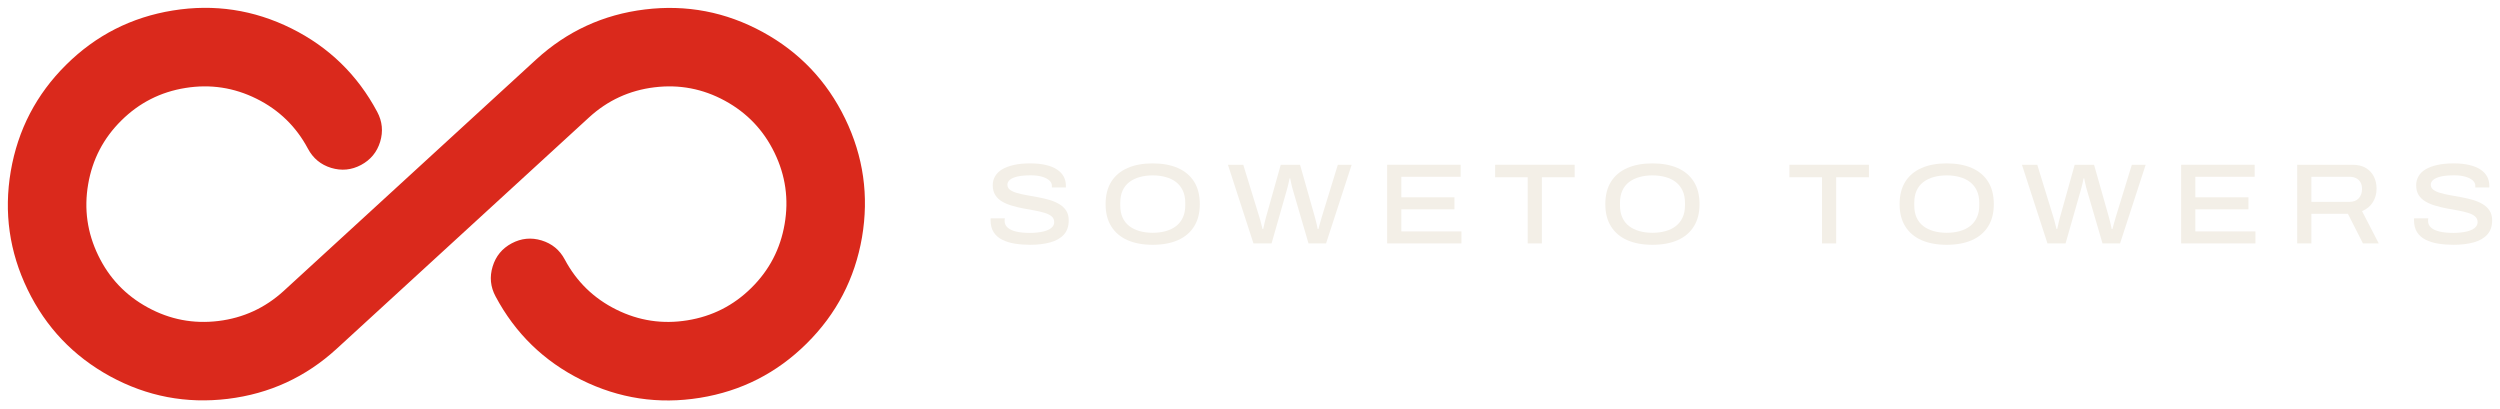
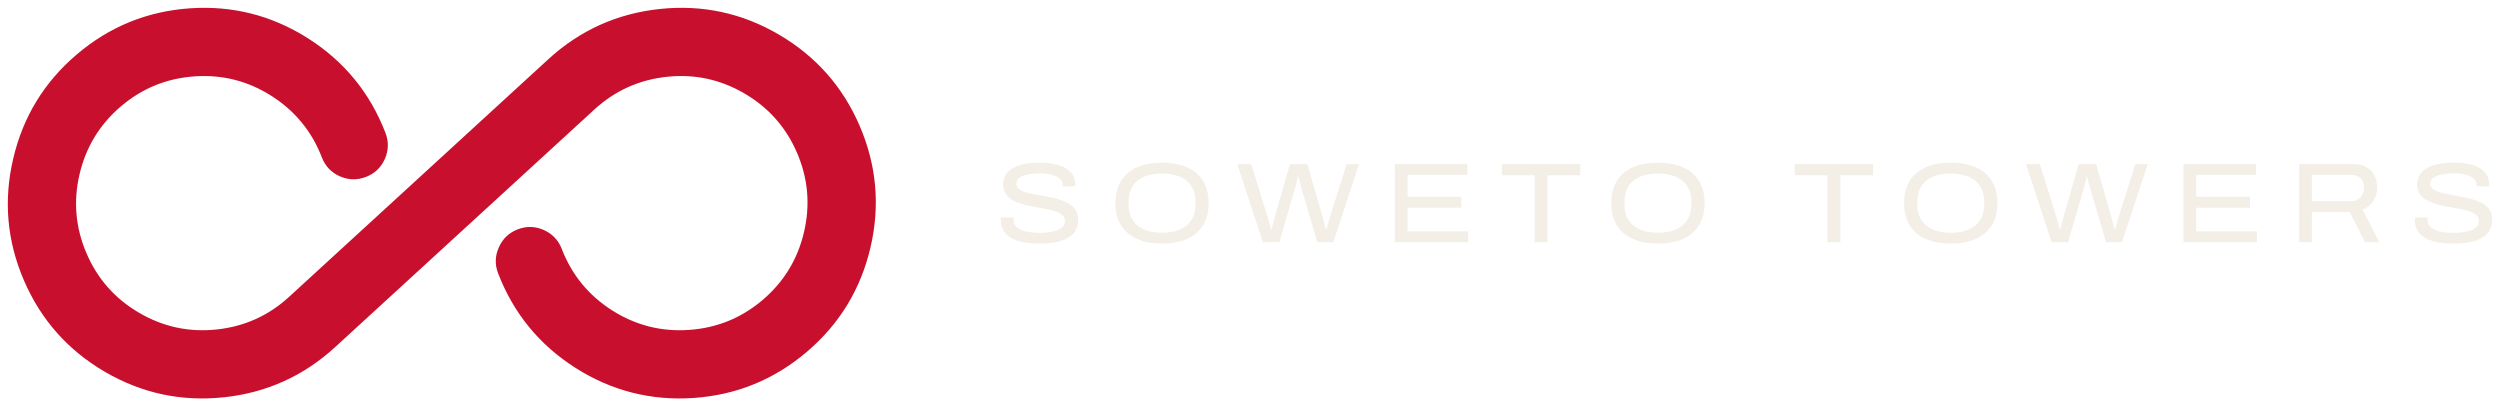
- <svg xmlns="http://www.w3.org/2000/svg" viewBox="-1.301 -1.301 414.229 67.652" role="img" aria-label="Soweto Towers">
-   <path fill="#DA291C" transform="translate(71.006 32.525)" d="M9.8 15.28Q14.7 24.48 24.03 29.12Q33.37 33.75 43.66 32.09Q53.95 30.43 61.35 23.09Q68.75 15.76 70.52 5.49Q72.27 -4.79 67.73 -14.16Q63.19 -23.54 54.05 -28.53Q44.89 -33.52 34.55 -32.26Q24.21 -31 16.52 -23.96L-25.3 14.38Q-29.92 18.6 -36.12 19.36Q-42.33 20.12 -47.82 17.12Q-53.31 14.13 -56.03 8.5Q-58.76 2.87 -57.7 -3.3Q-56.65 -9.46 -52.2 -13.86Q-47.76 -18.26 -41.59 -19.25Q-35.41 -20.25 -29.81 -17.47Q-24.21 -14.69 -21.28 -9.18Q-20.01 -6.8 -17.44 -6.01Q-14.86 -5.23 -12.49 -6.49Q-10.11 -7.76 -9.32 -10.33Q-8.54 -12.91 -9.8 -15.28Q-14.7 -24.48 -24.03 -29.12Q-33.37 -33.75 -43.65 -32.09Q-53.95 -30.43 -61.35 -23.09Q-68.75 -15.76 -70.52 -5.48Q-72.27 4.79 -67.73 14.16Q-63.19 23.54 -54.04 28.54Q-44.89 33.52 -34.55 32.26Q-24.2 31 -16.52 23.96L25.3 -14.38Q29.91 -18.6 36.12 -19.36Q42.33 -20.12 47.81 -17.13Q53.31 -14.13 56.03 -8.5Q58.76 -2.87 57.7 3.29Q56.65 9.46 52.2 13.86Q47.76 18.26 41.58 19.25Q35.41 20.25 29.81 17.47Q24.21 14.69 21.27 9.17Q20.01 6.8 17.43 6.01Q14.86 5.23 12.48 6.49Q10.1 7.76 9.32 10.33Q8.53 12.91 9.8 15.28Z" />
-   <path fill="#F3EFE7" transform="translate(162.827 26.02) translate(-1.12 13.01)" d="M7.66 0.23Q6.33 0.23 5.15 0.04Q3.96 -0.15 3.05 -0.61Q2.14 -1.06 1.63 -1.86Q1.12 -2.66 1.12 -3.87V-4.02Q1.12 -4.1 1.14 -4.15H3.49Q3.47 -4.08 3.46 -3.96Q3.45 -3.85 3.45 -3.72Q3.45 -3.05 3.96 -2.61Q4.48 -2.16 5.41 -1.95Q6.35 -1.74 7.64 -1.74Q8.23 -1.74 8.81 -1.8Q9.39 -1.86 9.9 -1.98Q10.41 -2.11 10.81 -2.31Q11.21 -2.52 11.44 -2.83Q11.66 -3.13 11.66 -3.53Q11.66 -4.12 11.24 -4.48Q10.81 -4.84 10.08 -5.06Q9.35 -5.29 8.45 -5.45Q7.55 -5.61 6.58 -5.79Q5.61 -5.97 4.7 -6.24Q3.79 -6.5 3.06 -6.92Q2.33 -7.34 1.91 -8Q1.48 -8.67 1.48 -9.62Q1.48 -10.47 1.88 -11.14Q2.28 -11.82 3.05 -12.28Q3.83 -12.74 4.99 -13Q6.14 -13.26 7.68 -13.26Q9.18 -13.26 10.3 -12.99Q11.42 -12.73 12.15 -12.23Q12.88 -11.74 13.24 -11.07Q13.6 -10.39 13.6 -9.58V-9.27H11.28V-9.56Q11.28 -10.05 10.85 -10.44Q10.41 -10.83 9.62 -11.06Q8.84 -11.28 7.79 -11.28Q6.47 -11.28 5.6 -11.09Q4.74 -10.89 4.32 -10.54Q3.91 -10.18 3.91 -9.73Q3.91 -9.22 4.33 -8.89Q4.76 -8.57 5.48 -8.36Q6.2 -8.15 7.11 -7.99Q8.02 -7.83 8.99 -7.65Q9.96 -7.47 10.87 -7.21Q11.78 -6.94 12.5 -6.51Q13.22 -6.09 13.65 -5.43Q14.07 -4.78 14.07 -3.83Q14.07 -2.35 13.27 -1.46Q12.46 -0.57 11.01 -0.17Q9.56 0.23 7.66 0.23Z" />
-   <path fill="#F3EFE7" transform="translate(162.827 26.02) translate(-1.12 13.01)" d="M27.97 0.23Q25.56 0.23 23.81 -0.54Q22.06 -1.31 21.12 -2.82Q20.18 -4.32 20.18 -6.5Q20.18 -8.72 21.12 -10.22Q22.06 -11.72 23.81 -12.49Q25.56 -13.26 27.97 -13.26Q30.42 -13.26 32.16 -12.49Q33.91 -11.72 34.85 -10.22Q35.79 -8.72 35.79 -6.5Q35.79 -4.32 34.85 -2.82Q33.91 -1.31 32.16 -0.54Q30.42 0.23 27.97 0.23ZM27.99 -1.76Q29.17 -1.76 30.15 -2.04Q31.14 -2.31 31.86 -2.87Q32.58 -3.43 32.98 -4.29Q33.38 -5.14 33.38 -6.3V-6.73Q33.38 -7.89 32.98 -8.74Q32.58 -9.6 31.86 -10.16Q31.14 -10.72 30.15 -10.99Q29.17 -11.27 27.99 -11.27Q26.8 -11.27 25.82 -10.99Q24.84 -10.72 24.11 -10.16Q23.38 -9.6 22.99 -8.74Q22.61 -7.89 22.61 -6.73V-6.3Q22.61 -5.14 22.99 -4.29Q23.38 -3.43 24.11 -2.87Q24.84 -2.31 25.82 -2.04Q26.8 -1.76 27.99 -1.76Z" />
-   <path fill="#F3EFE7" transform="translate(162.827 26.02) translate(-1.12 13.01)" d="M44.68 0 40.45 -13.03H42.99L45.65 -4.38Q45.72 -4.17 45.82 -3.81Q45.91 -3.45 46.01 -3.07Q46.1 -2.69 46.18 -2.39H46.29Q46.35 -2.62 46.41 -2.89Q46.46 -3.17 46.53 -3.45Q46.6 -3.74 46.66 -3.97Q46.73 -4.21 46.77 -4.38L49.2 -13.03H52.4L54.85 -4.38Q54.9 -4.17 55 -3.81Q55.09 -3.45 55.18 -3.07Q55.26 -2.69 55.32 -2.39H55.45Q55.51 -2.62 55.58 -2.89Q55.64 -3.17 55.73 -3.44Q55.81 -3.72 55.88 -3.95Q55.95 -4.19 56 -4.38L58.66 -13.03H60.95L56.71 0H53.8L51.24 -8.76Q51.17 -9.01 51.07 -9.37Q50.98 -9.73 50.9 -10.11Q50.83 -10.49 50.77 -10.77H50.66Q50.62 -10.47 50.52 -10.09Q50.43 -9.71 50.34 -9.35Q50.26 -8.99 50.18 -8.76L47.68 0Z" />
-   <path fill="#F3EFE7" transform="translate(162.827 26.02) translate(-1.12 13.01)" d="M66.83 0V-13.03H79.01V-11.04H69.18V-7.64H77.98V-5.65H69.18V-1.99H79.14V0Z" />
-   <path fill="#F3EFE7" transform="translate(162.827 26.02) translate(-1.12 13.01)" d="M90.12 0V-10.96H84.72V-13.03H97.9V-10.96H92.47V0Z" />
-   <path fill="#F3EFE7" transform="translate(162.827 26.02) translate(-1.12 13.01)" d="M110.77 0.23Q108.37 0.23 106.61 -0.54Q104.86 -1.31 103.92 -2.82Q102.98 -4.32 102.98 -6.5Q102.98 -8.72 103.92 -10.22Q104.86 -11.72 106.61 -12.49Q108.37 -13.26 110.77 -13.26Q113.22 -13.26 114.97 -12.49Q116.71 -11.72 117.65 -10.22Q118.59 -8.72 118.59 -6.5Q118.59 -4.32 117.65 -2.82Q116.71 -1.31 114.97 -0.54Q113.22 0.23 110.77 0.23ZM110.79 -1.76Q111.97 -1.76 112.96 -2.04Q113.94 -2.31 114.66 -2.87Q115.38 -3.43 115.78 -4.29Q116.18 -5.14 116.18 -6.3V-6.73Q116.18 -7.89 115.78 -8.74Q115.38 -9.6 114.66 -10.16Q113.94 -10.72 112.96 -10.99Q111.97 -11.27 110.79 -11.27Q109.6 -11.27 108.62 -10.99Q107.65 -10.72 106.91 -10.16Q106.18 -9.6 105.8 -8.74Q105.41 -7.89 105.41 -6.73V-6.3Q105.41 -5.14 105.8 -4.29Q106.18 -3.43 106.91 -2.87Q107.65 -2.31 108.62 -2.04Q109.6 -1.76 110.79 -1.76Z" />
-   <path fill="#F3EFE7" transform="translate(162.827 26.02) translate(-1.12 13.01)" d="M138.88 0V-10.96H133.48V-13.03H146.66V-10.96H141.23V0Z" />
-   <path fill="#F3EFE7" transform="translate(162.827 26.02) translate(-1.12 13.01)" d="M159.53 0.23Q157.12 0.23 155.37 -0.54Q153.62 -1.31 152.68 -2.82Q151.74 -4.32 151.74 -6.5Q151.74 -8.72 152.68 -10.22Q153.62 -11.72 155.37 -12.49Q157.12 -13.26 159.53 -13.26Q161.98 -13.26 163.72 -12.49Q165.47 -11.72 166.41 -10.22Q167.35 -8.72 167.35 -6.5Q167.35 -4.32 166.41 -2.82Q165.47 -1.31 163.72 -0.54Q161.98 0.23 159.53 0.23ZM159.55 -1.76Q160.73 -1.76 161.71 -2.04Q162.7 -2.31 163.42 -2.87Q164.14 -3.43 164.54 -4.29Q164.94 -5.14 164.94 -6.3V-6.73Q164.94 -7.89 164.54 -8.74Q164.14 -9.6 163.42 -10.16Q162.7 -10.72 161.71 -10.99Q160.73 -11.27 159.55 -11.27Q158.36 -11.27 157.38 -10.99Q156.4 -10.72 155.67 -10.16Q154.94 -9.6 154.55 -8.74Q154.17 -7.89 154.17 -6.73V-6.3Q154.17 -5.14 154.55 -4.29Q154.94 -3.43 155.67 -2.87Q156.4 -2.31 157.38 -2.04Q158.36 -1.76 159.55 -1.76Z" />
-   <path fill="#F3EFE7" transform="translate(162.827 26.02) translate(-1.12 13.01)" d="M176.24 0 172.01 -13.03H174.55L177.21 -4.38Q177.28 -4.17 177.38 -3.81Q177.47 -3.45 177.57 -3.07Q177.66 -2.69 177.74 -2.39H177.85Q177.91 -2.62 177.97 -2.89Q178.02 -3.17 178.09 -3.45Q178.16 -3.74 178.22 -3.97Q178.29 -4.21 178.33 -4.38L180.75 -13.03H183.96L186.41 -4.38Q186.46 -4.17 186.56 -3.81Q186.65 -3.45 186.74 -3.07Q186.82 -2.69 186.88 -2.39H187.01Q187.07 -2.62 187.14 -2.89Q187.2 -3.17 187.29 -3.44Q187.37 -3.72 187.44 -3.95Q187.51 -4.19 187.56 -4.38L190.22 -13.03H192.51L188.27 0H185.36L182.8 -8.76Q182.73 -9.01 182.63 -9.37Q182.54 -9.73 182.46 -10.11Q182.39 -10.49 182.33 -10.77H182.22Q182.18 -10.47 182.08 -10.09Q181.99 -9.71 181.9 -9.35Q181.82 -8.99 181.74 -8.76L179.24 0Z" />
-   <path fill="#F3EFE7" transform="translate(162.827 26.02) translate(-1.12 13.01)" d="M198.39 0V-13.03H210.57V-11.04H200.74V-7.64H209.54V-5.65H200.74V-1.99H210.7V0Z" />
-   <path fill="#F3EFE7" transform="translate(162.827 26.02) translate(-1.12 13.01)" d="M217.62 0V-13.03H226.76Q228.11 -13.03 228.99 -12.5Q229.87 -11.97 230.32 -11.08Q230.77 -10.18 230.77 -9.05Q230.77 -7.83 230.16 -6.84Q229.55 -5.84 228.36 -5.35L231.13 0H228.51L226.02 -4.91H219.97V0ZM219.97 -6.88H226.25Q227.26 -6.88 227.81 -7.47Q228.36 -8.06 228.36 -9.03Q228.36 -9.65 228.12 -10.1Q227.88 -10.54 227.41 -10.79Q226.93 -11.04 226.25 -11.04H219.97Z" />
-   <path fill="#F3EFE7" transform="translate(162.827 26.02) translate(-1.12 13.01)" d="M243.51 0.23Q242.18 0.23 241 0.04Q239.81 -0.15 238.9 -0.61Q237.99 -1.06 237.48 -1.86Q236.97 -2.66 236.97 -3.87V-4.02Q236.97 -4.1 236.99 -4.15H239.34Q239.32 -4.08 239.31 -3.96Q239.3 -3.85 239.3 -3.72Q239.3 -3.05 239.81 -2.61Q240.32 -2.16 241.26 -1.95Q242.2 -1.74 243.49 -1.74Q244.08 -1.74 244.66 -1.8Q245.24 -1.86 245.75 -1.98Q246.26 -2.11 246.66 -2.31Q247.06 -2.52 247.28 -2.83Q247.51 -3.13 247.51 -3.53Q247.51 -4.12 247.08 -4.48Q246.66 -4.84 245.93 -5.06Q245.2 -5.29 244.3 -5.45Q243.4 -5.61 242.43 -5.79Q241.46 -5.97 240.55 -6.24Q239.64 -6.5 238.91 -6.92Q238.18 -7.34 237.75 -8Q237.33 -8.67 237.33 -9.62Q237.33 -10.47 237.73 -11.14Q238.12 -11.82 238.9 -12.28Q239.68 -12.74 240.84 -13Q241.99 -13.26 243.53 -13.26Q245.03 -13.26 246.15 -12.99Q247.26 -12.73 248 -12.23Q248.73 -11.74 249.09 -11.07Q249.45 -10.39 249.45 -9.58V-9.27H247.13V-9.56Q247.13 -10.05 246.7 -10.44Q246.26 -10.83 245.47 -11.06Q244.69 -11.28 243.64 -11.28Q242.32 -11.28 241.45 -11.09Q240.59 -10.89 240.17 -10.54Q239.75 -10.18 239.75 -9.73Q239.75 -9.22 240.18 -8.89Q240.61 -8.57 241.33 -8.36Q242.05 -8.15 242.96 -7.99Q243.87 -7.83 244.84 -7.65Q245.8 -7.47 246.71 -7.21Q247.63 -6.94 248.35 -6.51Q249.07 -6.09 249.49 -5.43Q249.92 -4.78 249.92 -3.83Q249.92 -2.35 249.11 -1.46Q248.31 -0.57 246.86 -0.17Q245.41 0.23 243.51 0.23Z" />
+ <svg xmlns="http://www.w3.org/2000/svg" viewBox="-1.26 -1.26 403.319 65.545" role="img" aria-label="Soweto Towers">
+   <path fill="#C8102E" transform="translate(70.015 31.512)" d="M9.09 11.34Q12.82 21.01 21.57 26.58Q30.32 32.14 40.65 31.43Q50.99 30.71 58.89 23.99Q66.78 17.28 69.15 7.18Q71.52 -2.9 67.43 -12.43Q63.34 -21.95 54.39 -27.19Q45.45 -32.42 35.14 -31.32Q24.84 -30.22 17.2 -23.23L-24.63 15.11Q-29.6 19.67 -36.31 20.38Q-43.01 21.1 -48.83 17.69Q-54.66 14.29 -57.32 8.09Q-59.98 1.89 -58.44 -4.67Q-56.9 -11.24 -51.76 -15.62Q-46.62 -19.99 -39.89 -20.45Q-33.17 -20.92 -27.48 -17.3Q-21.78 -13.67 -19.35 -7.38Q-18.53 -5.25 -16.45 -4.33Q-14.36 -3.41 -12.24 -4.23Q-10.11 -5.05 -9.19 -7.13Q-8.27 -9.22 -9.09 -11.34Q-12.82 -21.01 -21.57 -26.58Q-30.32 -32.14 -40.65 -31.43Q-50.99 -30.71 -58.89 -23.99Q-66.78 -17.28 -69.14 -7.19Q-71.52 2.9 -67.43 12.43Q-63.34 21.95 -54.39 27.19Q-45.45 32.42 -35.14 31.32Q-24.84 30.22 -17.2 23.22L24.62 -15.11Q29.6 -19.67 36.31 -20.38Q43.01 -21.1 48.83 -17.69Q54.66 -14.29 57.32 -8.09Q59.98 -1.89 58.43 4.68Q56.9 11.24 51.76 15.62Q46.62 19.99 39.89 20.45Q33.17 20.92 27.48 17.3Q21.78 13.67 19.35 7.38Q18.53 5.26 16.45 4.33Q14.37 3.41 12.24 4.23Q10.12 5.05 9.2 7.14Q8.27 9.22 9.09 11.34Z" />
+   <path fill="#F3EFE7" transform="translate(160.198 25.21) translate(-1.12 12.605)" d="M7.44 0.22Q6.17 0.22 5.03 0.05Q3.88 -0.13 3 -0.57Q2.13 -1.01 1.63 -1.76Q1.12 -2.52 1.12 -3.69V-3.86Q1.12 -3.93 1.14 -3.99H3.2Q3.2 -3.9 3.19 -3.79Q3.18 -3.67 3.18 -3.53Q3.18 -2.87 3.69 -2.42Q4.21 -1.97 5.16 -1.74Q6.12 -1.51 7.4 -1.51Q7.99 -1.51 8.58 -1.57Q9.17 -1.64 9.68 -1.76Q10.2 -1.89 10.6 -2.11Q11.01 -2.33 11.24 -2.66Q11.47 -2.98 11.47 -3.4Q11.47 -4.01 11.05 -4.37Q10.64 -4.74 9.92 -4.98Q9.21 -5.22 8.31 -5.38Q7.42 -5.55 6.48 -5.71Q5.53 -5.88 4.64 -6.14Q3.75 -6.39 3.04 -6.79Q2.33 -7.18 1.91 -7.82Q1.49 -8.45 1.49 -9.37Q1.49 -10.16 1.86 -10.79Q2.22 -11.43 2.96 -11.89Q3.69 -12.35 4.81 -12.59Q5.93 -12.83 7.44 -12.83Q8.91 -12.83 9.99 -12.57Q11.06 -12.31 11.76 -11.84Q12.46 -11.37 12.79 -10.73Q13.12 -10.09 13.12 -9.32V-9.02H11.08V-9.32Q11.08 -9.83 10.65 -10.23Q10.22 -10.62 9.43 -10.86Q8.64 -11.1 7.57 -11.1Q6.23 -11.1 5.36 -10.9Q4.48 -10.69 4.05 -10.33Q3.62 -9.96 3.62 -9.46Q3.62 -8.93 4.03 -8.6Q4.45 -8.27 5.16 -8.06Q5.88 -7.85 6.77 -7.68Q7.66 -7.52 8.61 -7.34Q9.55 -7.17 10.44 -6.92Q11.32 -6.67 12.04 -6.26Q12.75 -5.84 13.17 -5.22Q13.6 -4.59 13.6 -3.67Q13.6 -2.24 12.82 -1.39Q12.04 -0.53 10.65 -0.16Q9.26 0.22 7.44 0.22Z" />
+   <path fill="#F3EFE7" transform="translate(160.198 25.21) translate(-1.12 12.605)" d="M27.12 0.22Q24.81 0.22 23.11 -0.52Q21.41 -1.27 20.51 -2.72Q19.61 -4.17 19.61 -6.3Q19.61 -8.45 20.51 -9.9Q21.41 -11.36 23.11 -12.09Q24.81 -12.83 27.12 -12.83Q29.47 -12.83 31.15 -12.09Q32.84 -11.36 33.74 -9.9Q34.65 -8.45 34.65 -6.3Q34.65 -4.17 33.74 -2.72Q32.84 -1.27 31.15 -0.52Q29.47 0.22 27.12 0.22ZM27.14 -1.53Q28.31 -1.53 29.3 -1.8Q30.28 -2.08 31.01 -2.64Q31.73 -3.2 32.13 -4.06Q32.52 -4.92 32.52 -6.1V-6.52Q32.52 -7.7 32.13 -8.56Q31.73 -9.43 31.01 -9.99Q30.28 -10.55 29.3 -10.81Q28.31 -11.08 27.14 -11.08Q25.94 -11.08 24.96 -10.81Q23.98 -10.55 23.25 -9.99Q22.53 -9.43 22.13 -8.56Q21.74 -7.7 21.74 -6.52V-6.1Q21.74 -4.92 22.13 -4.06Q22.53 -3.2 23.25 -2.64Q23.98 -2.08 24.96 -1.8Q25.94 -1.53 27.14 -1.53Z" />
+   <path fill="#F3EFE7" transform="translate(160.198 25.21) translate(-1.12 12.605)" d="M43.4 0 39.27 -12.6H41.51L44.15 -4.1Q44.23 -3.9 44.33 -3.54Q44.43 -3.18 44.53 -2.8Q44.63 -2.43 44.7 -2.11H44.85Q44.89 -2.33 44.95 -2.61Q45.02 -2.88 45.09 -3.16Q45.16 -3.44 45.23 -3.68Q45.29 -3.93 45.33 -4.1L47.77 -12.6H50.58L53.03 -4.1Q53.1 -3.9 53.18 -3.54Q53.27 -3.18 53.37 -2.8Q53.47 -2.43 53.52 -2.11H53.65Q53.73 -2.33 53.8 -2.61Q53.87 -2.88 53.96 -3.16Q54.04 -3.44 54.1 -3.68Q54.17 -3.93 54.22 -4.1L56.91 -12.6H58.91L54.76 0H52.18L49.65 -8.6Q49.57 -8.84 49.48 -9.2Q49.39 -9.55 49.31 -9.93Q49.22 -10.31 49.15 -10.6H49.04Q48.99 -10.31 48.89 -9.92Q48.8 -9.54 48.71 -9.19Q48.62 -8.84 48.55 -8.6L46.06 0Z" />
+   <path fill="#F3EFE7" transform="translate(160.198 25.21) translate(-1.12 12.605)" d="M64.68 0V-12.6H76.38V-10.86H66.74V-7.33H75.41V-5.57H66.74V-1.76H76.53V0Z" />
+   <path fill="#F3EFE7" transform="translate(160.198 25.21) translate(-1.12 12.605)" d="M87.24 0V-10.8H81.95V-12.6H94.61V-10.8H89.32V0Z" />
+   <path fill="#F3EFE7" transform="translate(160.198 25.21) translate(-1.12 12.605)" d="M107.12 0.22Q104.81 0.22 103.11 -0.52Q101.41 -1.27 100.51 -2.72Q99.61 -4.17 99.61 -6.3Q99.61 -8.45 100.51 -9.9Q101.41 -11.36 103.11 -12.09Q104.81 -12.83 107.12 -12.83Q109.47 -12.83 111.16 -12.09Q112.84 -11.36 113.75 -9.9Q114.66 -8.45 114.66 -6.3Q114.66 -4.17 113.75 -2.72Q112.84 -1.27 111.16 -0.52Q109.47 0.22 107.12 0.22ZM107.14 -1.53Q108.32 -1.53 109.3 -1.8Q110.28 -2.08 111.01 -2.64Q111.73 -3.2 112.13 -4.06Q112.52 -4.92 112.52 -6.1V-6.52Q112.52 -7.7 112.13 -8.56Q111.73 -9.43 111.01 -9.99Q110.28 -10.55 109.3 -10.81Q108.32 -11.08 107.14 -11.08Q105.95 -11.08 104.96 -10.81Q103.98 -10.55 103.25 -9.99Q102.53 -9.43 102.13 -8.56Q101.74 -7.7 101.74 -6.52V-6.1Q101.74 -4.92 102.13 -4.06Q102.53 -3.2 103.25 -2.64Q103.98 -2.08 104.96 -1.8Q105.95 -1.53 107.14 -1.53Z" />
+   <path fill="#F3EFE7" transform="translate(160.198 25.21) translate(-1.12 12.605)" d="M134.48 0V-10.8H129.19V-12.6H141.85V-10.8H136.56V0Z" />
+   <path fill="#F3EFE7" transform="translate(160.198 25.21) translate(-1.12 12.605)" d="M154.36 0.22Q152.05 0.22 150.35 -0.52Q148.65 -1.27 147.75 -2.72Q146.85 -4.17 146.85 -6.3Q146.85 -8.45 147.75 -9.9Q148.65 -11.36 150.35 -12.09Q152.05 -12.83 154.36 -12.83Q156.72 -12.83 158.4 -12.09Q160.08 -11.36 160.99 -9.9Q161.9 -8.45 161.9 -6.3Q161.9 -4.17 160.99 -2.72Q160.08 -1.27 158.4 -0.52Q156.72 0.22 154.36 0.22ZM154.38 -1.53Q155.56 -1.53 156.54 -1.8Q157.52 -2.08 158.25 -2.64Q158.98 -3.2 159.37 -4.06Q159.77 -4.92 159.77 -6.1V-6.52Q159.77 -7.7 159.37 -8.56Q158.98 -9.43 158.25 -9.99Q157.52 -10.55 156.54 -10.81Q155.56 -11.08 154.38 -11.08Q153.19 -11.08 152.2 -10.81Q151.22 -10.55 150.5 -9.99Q149.77 -9.43 149.37 -8.56Q148.98 -7.7 148.98 -6.52V-6.1Q148.98 -4.92 149.37 -4.06Q149.77 -3.2 150.5 -2.64Q151.22 -2.08 152.2 -1.8Q153.19 -1.53 154.38 -1.53Z" />
+   <path fill="#F3EFE7" transform="translate(160.198 25.21) translate(-1.12 12.605)" d="M170.64 0 166.51 -12.6H168.75L171.4 -4.1Q171.47 -3.9 171.57 -3.54Q171.67 -3.18 171.77 -2.8Q171.87 -2.43 171.95 -2.11H172.09Q172.13 -2.33 172.2 -2.61Q172.26 -2.88 172.33 -3.16Q172.41 -3.44 172.47 -3.68Q172.54 -3.93 172.57 -4.1L175.02 -12.6H177.83L180.27 -4.1Q180.34 -3.9 180.43 -3.54Q180.51 -3.18 180.61 -2.8Q180.71 -2.43 180.77 -2.11H180.9Q180.97 -2.33 181.04 -2.61Q181.12 -2.88 181.2 -3.16Q181.28 -3.44 181.35 -3.68Q181.41 -3.93 181.47 -4.1L184.15 -12.6H186.15L182 0H179.43L176.89 -8.6Q176.82 -8.84 176.72 -9.2Q176.63 -9.55 176.55 -9.93Q176.47 -10.31 176.39 -10.6H176.28Q176.23 -10.31 176.14 -9.92Q176.05 -9.54 175.95 -9.19Q175.86 -8.84 175.79 -8.6L173.31 0Z" />
+   <path fill="#F3EFE7" transform="translate(160.198 25.21) translate(-1.12 12.605)" d="M191.92 0V-12.6H203.63V-10.86H193.98V-7.33H202.65V-5.57H193.98V-1.76H203.77V0Z" />
+   <path fill="#F3EFE7" transform="translate(160.198 25.21) translate(-1.12 12.605)" d="M210.57 0V-12.6H219.32Q220.6 -12.6 221.45 -12.11Q222.29 -11.61 222.73 -10.76Q223.16 -9.9 223.16 -8.82Q223.16 -7.61 222.56 -6.65Q221.96 -5.7 220.81 -5.26L223.51 0H221.19L218.75 -4.87H212.63V0ZM212.63 -6.61H218.89Q219.9 -6.61 220.47 -7.22Q221.04 -7.83 221.04 -8.8Q221.04 -9.44 220.8 -9.9Q220.55 -10.36 220.07 -10.61Q219.59 -10.86 218.89 -10.86H212.63Z" />
+   <path fill="#F3EFE7" transform="translate(160.198 25.21) translate(-1.12 12.605)" d="M235.56 0.22Q234.29 0.22 233.14 0.05Q232 -0.13 231.12 -0.57Q230.25 -1.01 229.74 -1.76Q229.24 -2.52 229.24 -3.69V-3.86Q229.24 -3.93 229.26 -3.99H231.32Q231.32 -3.9 231.31 -3.79Q231.3 -3.67 231.3 -3.53Q231.3 -2.87 231.81 -2.42Q232.33 -1.97 233.28 -1.74Q234.24 -1.51 235.52 -1.51Q236.11 -1.51 236.7 -1.57Q237.29 -1.64 237.8 -1.76Q238.32 -1.89 238.72 -2.11Q239.12 -2.33 239.35 -2.66Q239.58 -2.98 239.58 -3.4Q239.58 -4.01 239.17 -4.37Q238.76 -4.74 238.04 -4.98Q237.32 -5.22 236.43 -5.38Q235.54 -5.55 234.6 -5.71Q233.65 -5.88 232.76 -6.14Q231.87 -6.39 231.16 -6.79Q230.45 -7.18 230.03 -7.82Q229.61 -8.45 229.61 -9.37Q229.61 -10.16 229.97 -10.79Q230.34 -11.43 231.08 -11.89Q231.81 -12.35 232.93 -12.59Q234.05 -12.83 235.56 -12.83Q237.03 -12.83 238.1 -12.57Q239.18 -12.31 239.88 -11.84Q240.58 -11.37 240.91 -10.73Q241.24 -10.09 241.24 -9.32V-9.02H239.2V-9.32Q239.2 -9.83 238.77 -10.23Q238.33 -10.62 237.54 -10.86Q236.75 -11.1 235.69 -11.1Q234.35 -11.1 233.47 -10.9Q232.6 -10.69 232.17 -10.33Q231.74 -9.96 231.74 -9.46Q231.74 -8.93 232.15 -8.6Q232.56 -8.27 233.28 -8.06Q234 -7.85 234.89 -7.68Q235.78 -7.52 236.73 -7.34Q237.67 -7.17 238.55 -6.92Q239.44 -6.67 240.15 -6.26Q240.87 -5.84 241.29 -5.22Q241.72 -4.59 241.72 -3.67Q241.72 -2.24 240.93 -1.39Q240.15 -0.53 238.77 -0.16Q237.38 0.22 235.56 0.22Z" />
</svg>
